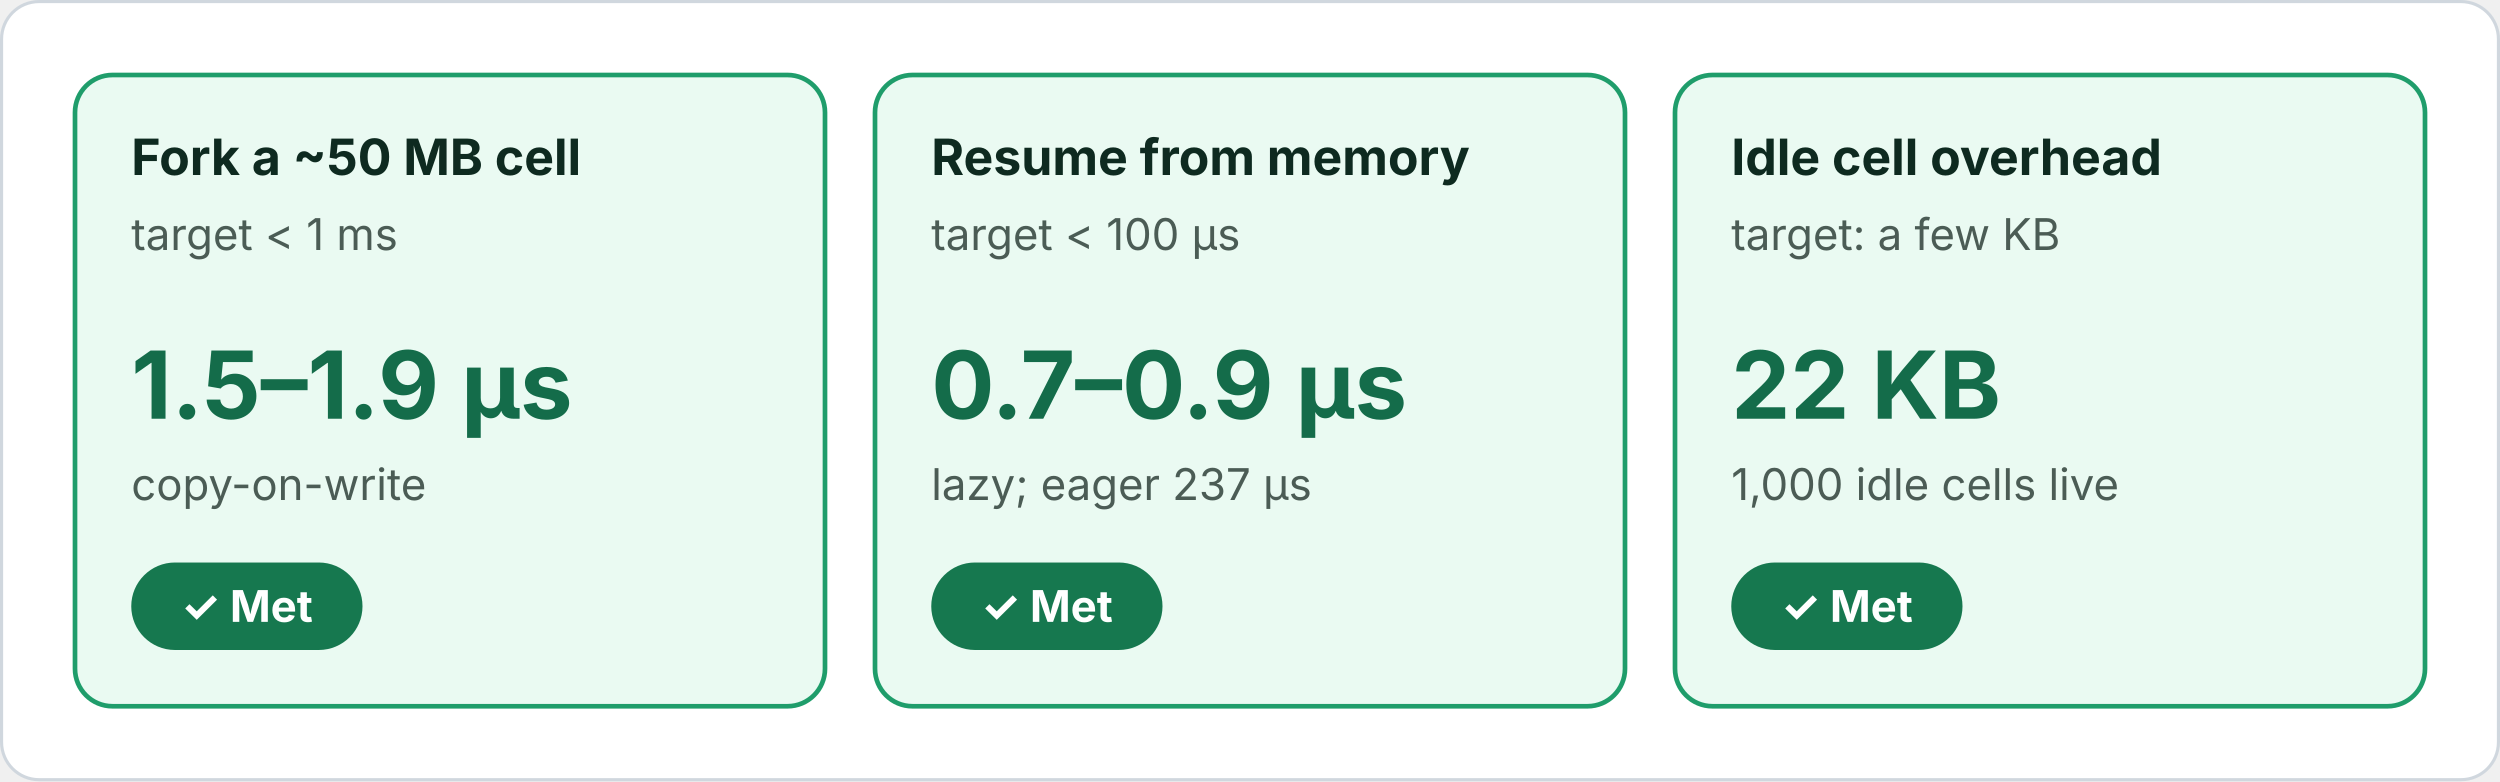
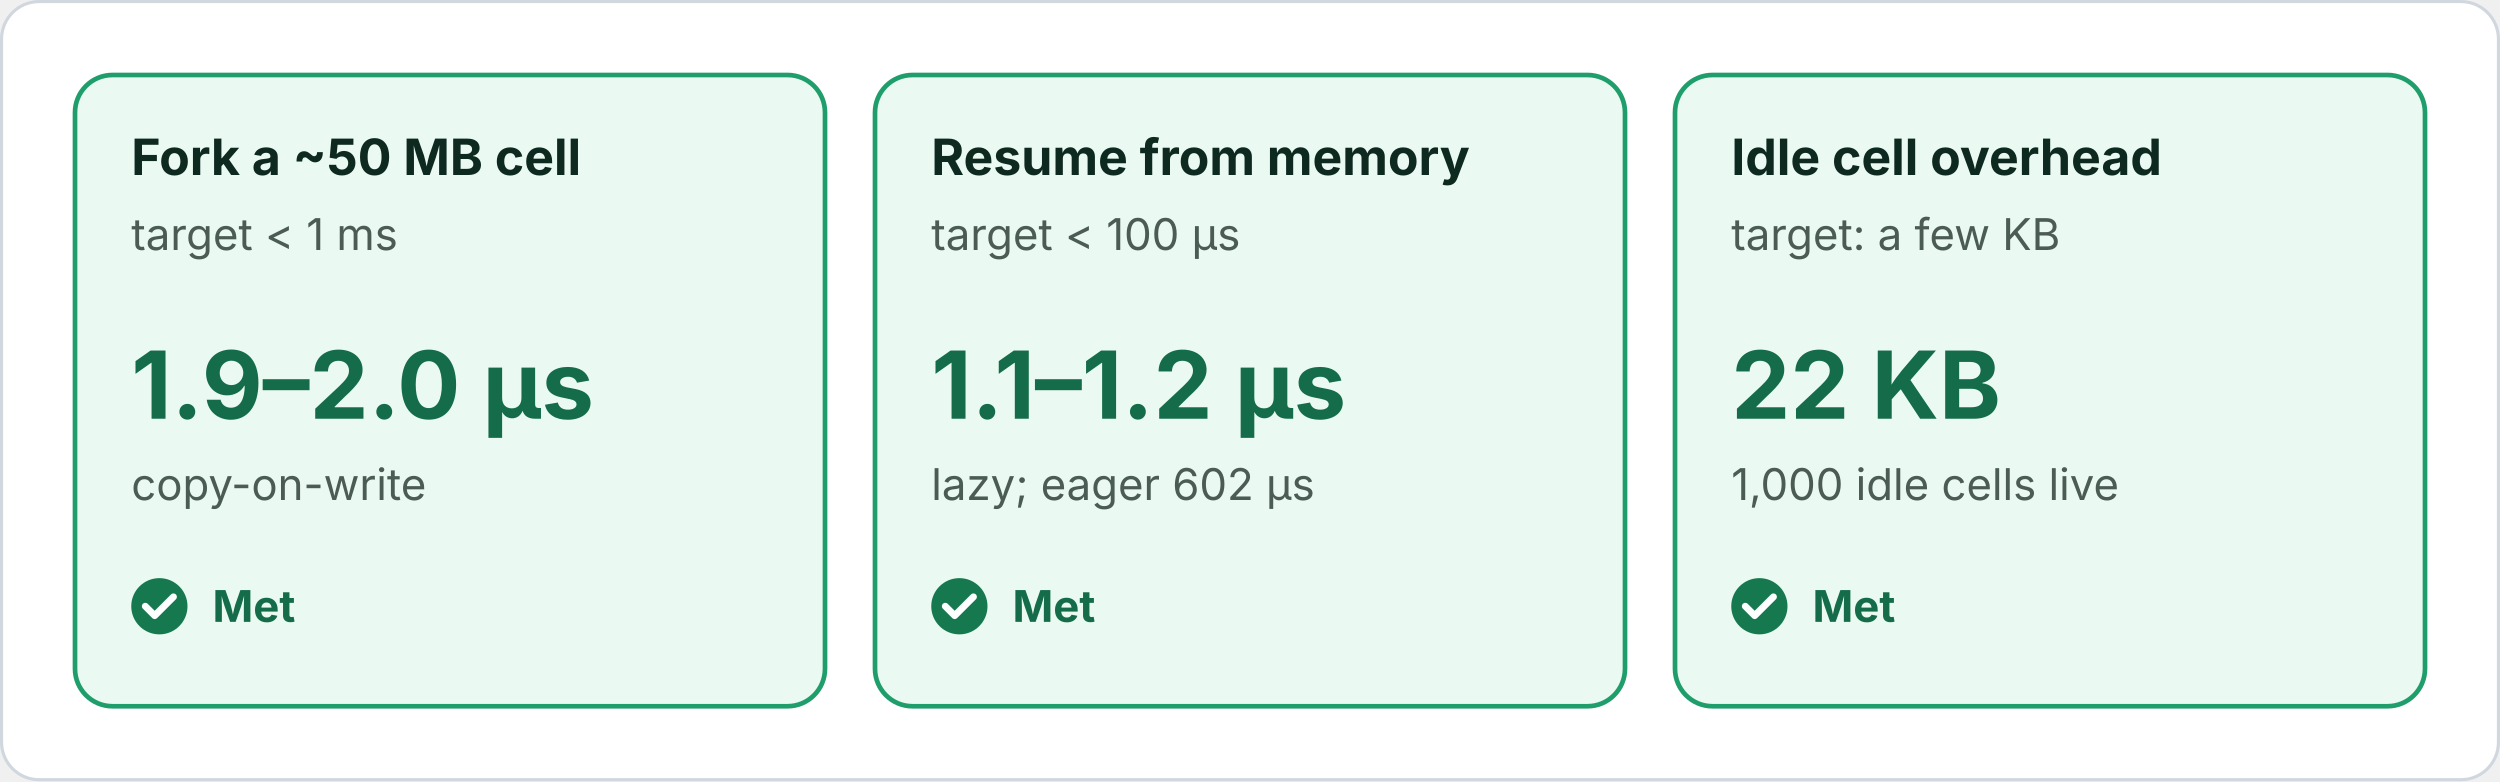
<svg xmlns="http://www.w3.org/2000/svg" viewBox="0 0 800 250" width="800" height="250" role="img" font-family="Inter, -apple-system, Segoe UI, Helvetica, Arial, sans-serif">
  <defs>
-     <marker id="a" viewBox="0 0 10 10" refX="9" refY="5" markerWidth="7" markerHeight="7" orient="auto-start-reverse">
+     <marker id="a" viewBox="0 0 10 10" refX="10" refY="5" markerWidth="7" markerHeight="7" orient="auto-start-reverse">
      <path d="M0 0L10 5L0 10z" fill="#57706a" />
+     </marker>
+     <marker id="g" viewBox="0 0 10 10" refX="10" refY="5" markerWidth="7" markerHeight="7" orient="auto-start-reverse">
+       <path d="M0 0L10 5L0 10z" fill="#1f9d6b" />
+     </marker>
+     <marker id="b" viewBox="0 0 10 10" refX="10" refY="5" markerWidth="7" markerHeight="7" orient="auto-start-reverse">
+       <path d="M0 0L10 5L0 10z" fill="#0a5cc2" />
+     </marker>
+     <marker id="o" viewBox="0 0 10 10" refX="10" refY="5" markerWidth="7" markerHeight="7" orient="auto-start-reverse">
+       <path d="M0 0L10 5L0 10z" fill="#8a6100" />
+     </marker>
+     <marker id="r" viewBox="0 0 10 10" refX="10" refY="5" markerWidth="7" markerHeight="7" orient="auto-start-reverse">
+       <path d="M0 0L10 5L0 10z" fill="#b42318" />
    </marker>
  </defs>
  <rect class="bg" x="0.5" y="0.5" width="799" height="249" rx="12" fill="#ffffff" stroke="#d0d7de" />
  <rect x="24" y="24" width="240" height="202" rx="12" fill="#eafaf2" stroke="#1f9d6b" stroke-width="1.5" />
  <text x="42" y="56" font-size="16" fill="#0e2a20" font-weight="700">Fork a ~50 MB cell</text>
  <text x="42" y="80" font-size="14" fill="#4b5c55">target &lt; 1 ms</text>
-   <text x="42" y="134" font-size="30" fill="#146c4a" font-weight="700">1.5–1.9 µs</text>
+   <text x="42" y="134" font-size="30" fill="#146c4a" font-weight="700">1.9–2.0 µs</text>
  <text x="42" y="160" font-size="14" fill="#4b5c55">copy-on-write</text>
-   <rect x="42" y="180" width="74" height="28" rx="14" fill="#16784f" stroke="#16784f" stroke-width="0" />
-   <text x="79" y="199" font-size="14" fill="#ffffff" font-weight="700" text-anchor="middle">✓ Met</text>
+   <circle cx="51" cy="194" r="9" fill="#16784f" />
+   <path d="M46.5 194l3 3l6-6" fill="none" stroke="#ffffff" stroke-width="2.2" stroke-linecap="round" stroke-linejoin="round" />
+   <text x="68" y="199" font-size="14" fill="#146c4a" font-weight="700">Met</text>
  <rect x="280" y="24" width="240" height="202" rx="12" fill="#eafaf2" stroke="#1f9d6b" stroke-width="1.5" />
  <text x="298" y="56" font-size="16" fill="#0e2a20" font-weight="700">Resume from memory</text>
  <text x="298" y="80" font-size="14" fill="#4b5c55">target &lt; 100 µs</text>
-   <text x="298" y="134" font-size="30" fill="#146c4a" font-weight="700">0.7–0.9 µs</text>
-   <text x="298" y="160" font-size="14" fill="#4b5c55">lazy; eager 237 µs</text>
-   <rect x="298" y="180" width="74" height="28" rx="14" fill="#16784f" stroke="#16784f" stroke-width="0" />
-   <text x="335" y="199" font-size="14" fill="#ffffff" font-weight="700" text-anchor="middle">✓ Met</text>
+   <text x="298" y="134" font-size="30" fill="#146c4a" font-weight="700">1.1–1.2 µs</text>
+   <text x="298" y="160" font-size="14" fill="#4b5c55">lazy; eager 602 µs</text>
+   <circle cx="307" cy="194" r="9" fill="#16784f" />
+   <path d="M302.5 194l3 3l6-6" fill="none" stroke="#ffffff" stroke-width="2.2" stroke-linecap="round" stroke-linejoin="round" />
+   <text x="324" y="199" font-size="14" fill="#146c4a" font-weight="700">Met</text>
  <rect x="536" y="24" width="240" height="202" rx="12" fill="#eafaf2" stroke="#1f9d6b" stroke-width="1.5" />
  <text x="554" y="56" font-size="16" fill="#0e2a20" font-weight="700">Idle cell overhead</text>
  <text x="554" y="80" font-size="14" fill="#4b5c55">target: a few KB</text>
  <text x="554" y="134" font-size="30" fill="#146c4a" font-weight="700">22 KB</text>
  <text x="554" y="160" font-size="14" fill="#4b5c55">1,000 idle cells live</text>
-   <rect x="554" y="180" width="74" height="28" rx="14" fill="#16784f" stroke="#16784f" stroke-width="0" />
-   <text x="591" y="199" font-size="14" fill="#ffffff" font-weight="700" text-anchor="middle">✓ Met</text>
+   <circle cx="563" cy="194" r="9" fill="#16784f" />
+   <path d="M558.5 194l3 3l6-6" fill="none" stroke="#ffffff" stroke-width="2.2" stroke-linecap="round" stroke-linejoin="round" />
+   <text x="580" y="199" font-size="14" fill="#146c4a" font-weight="700">Met</text>
</svg>
